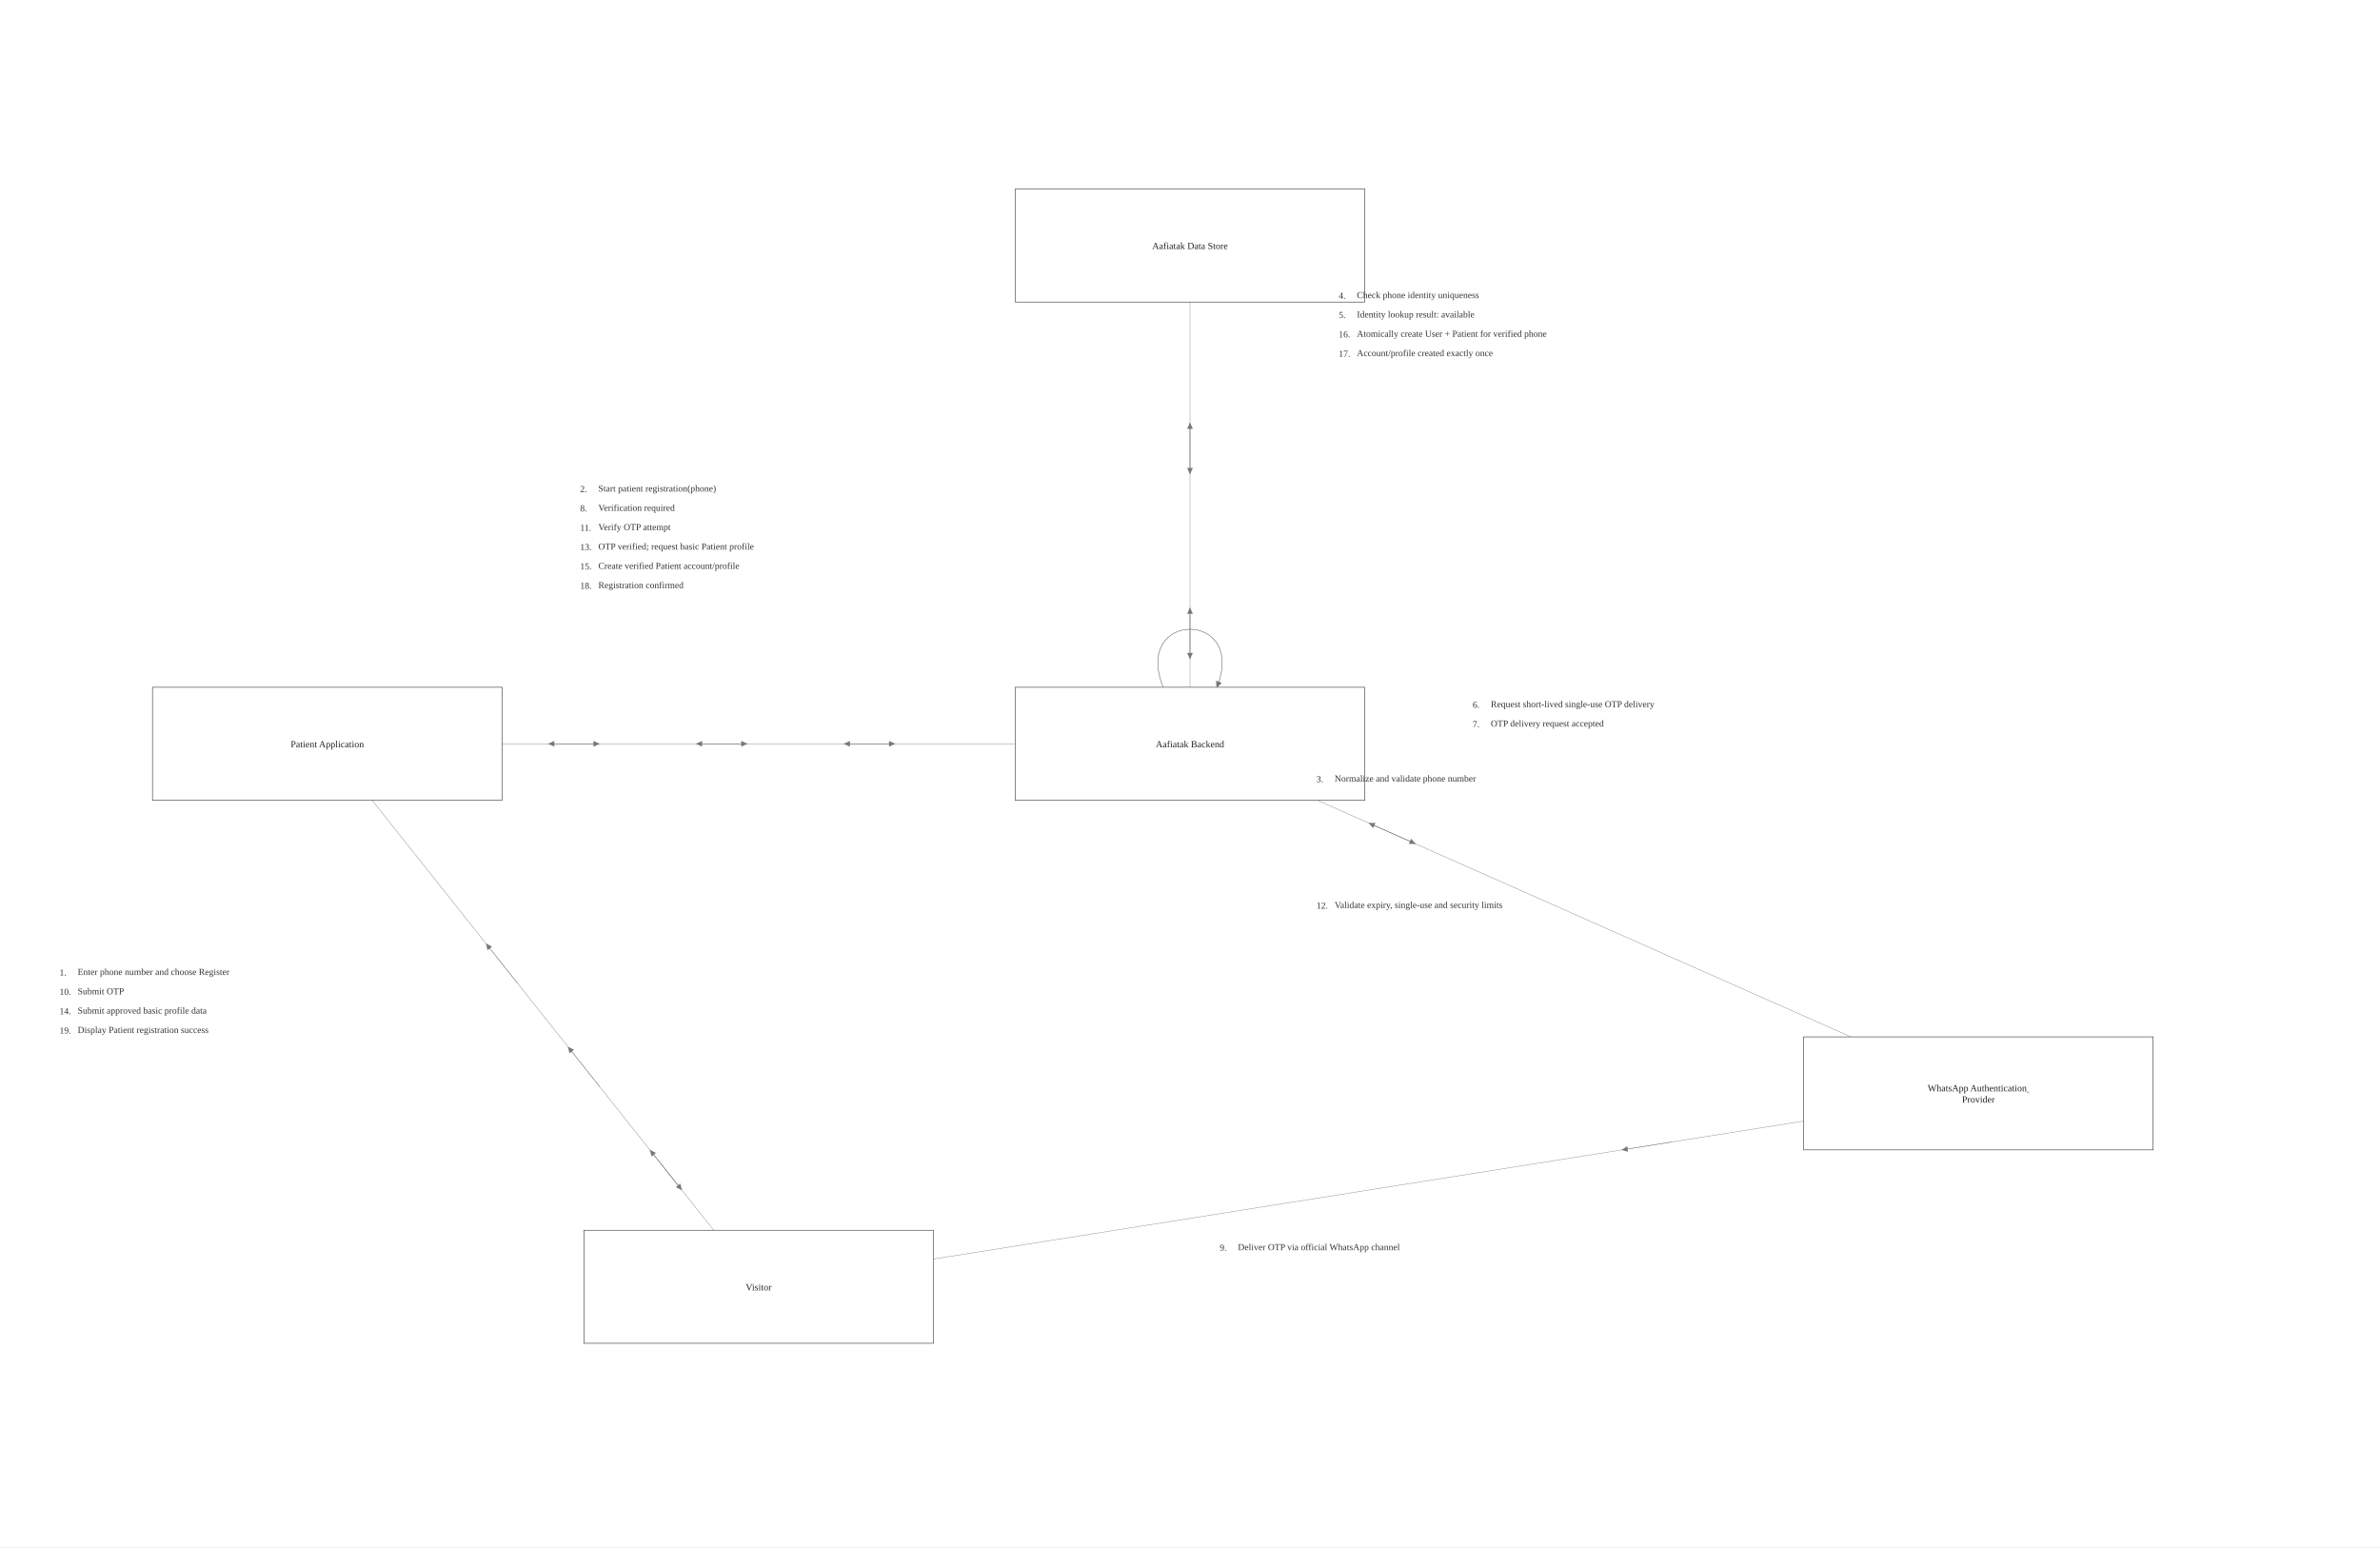
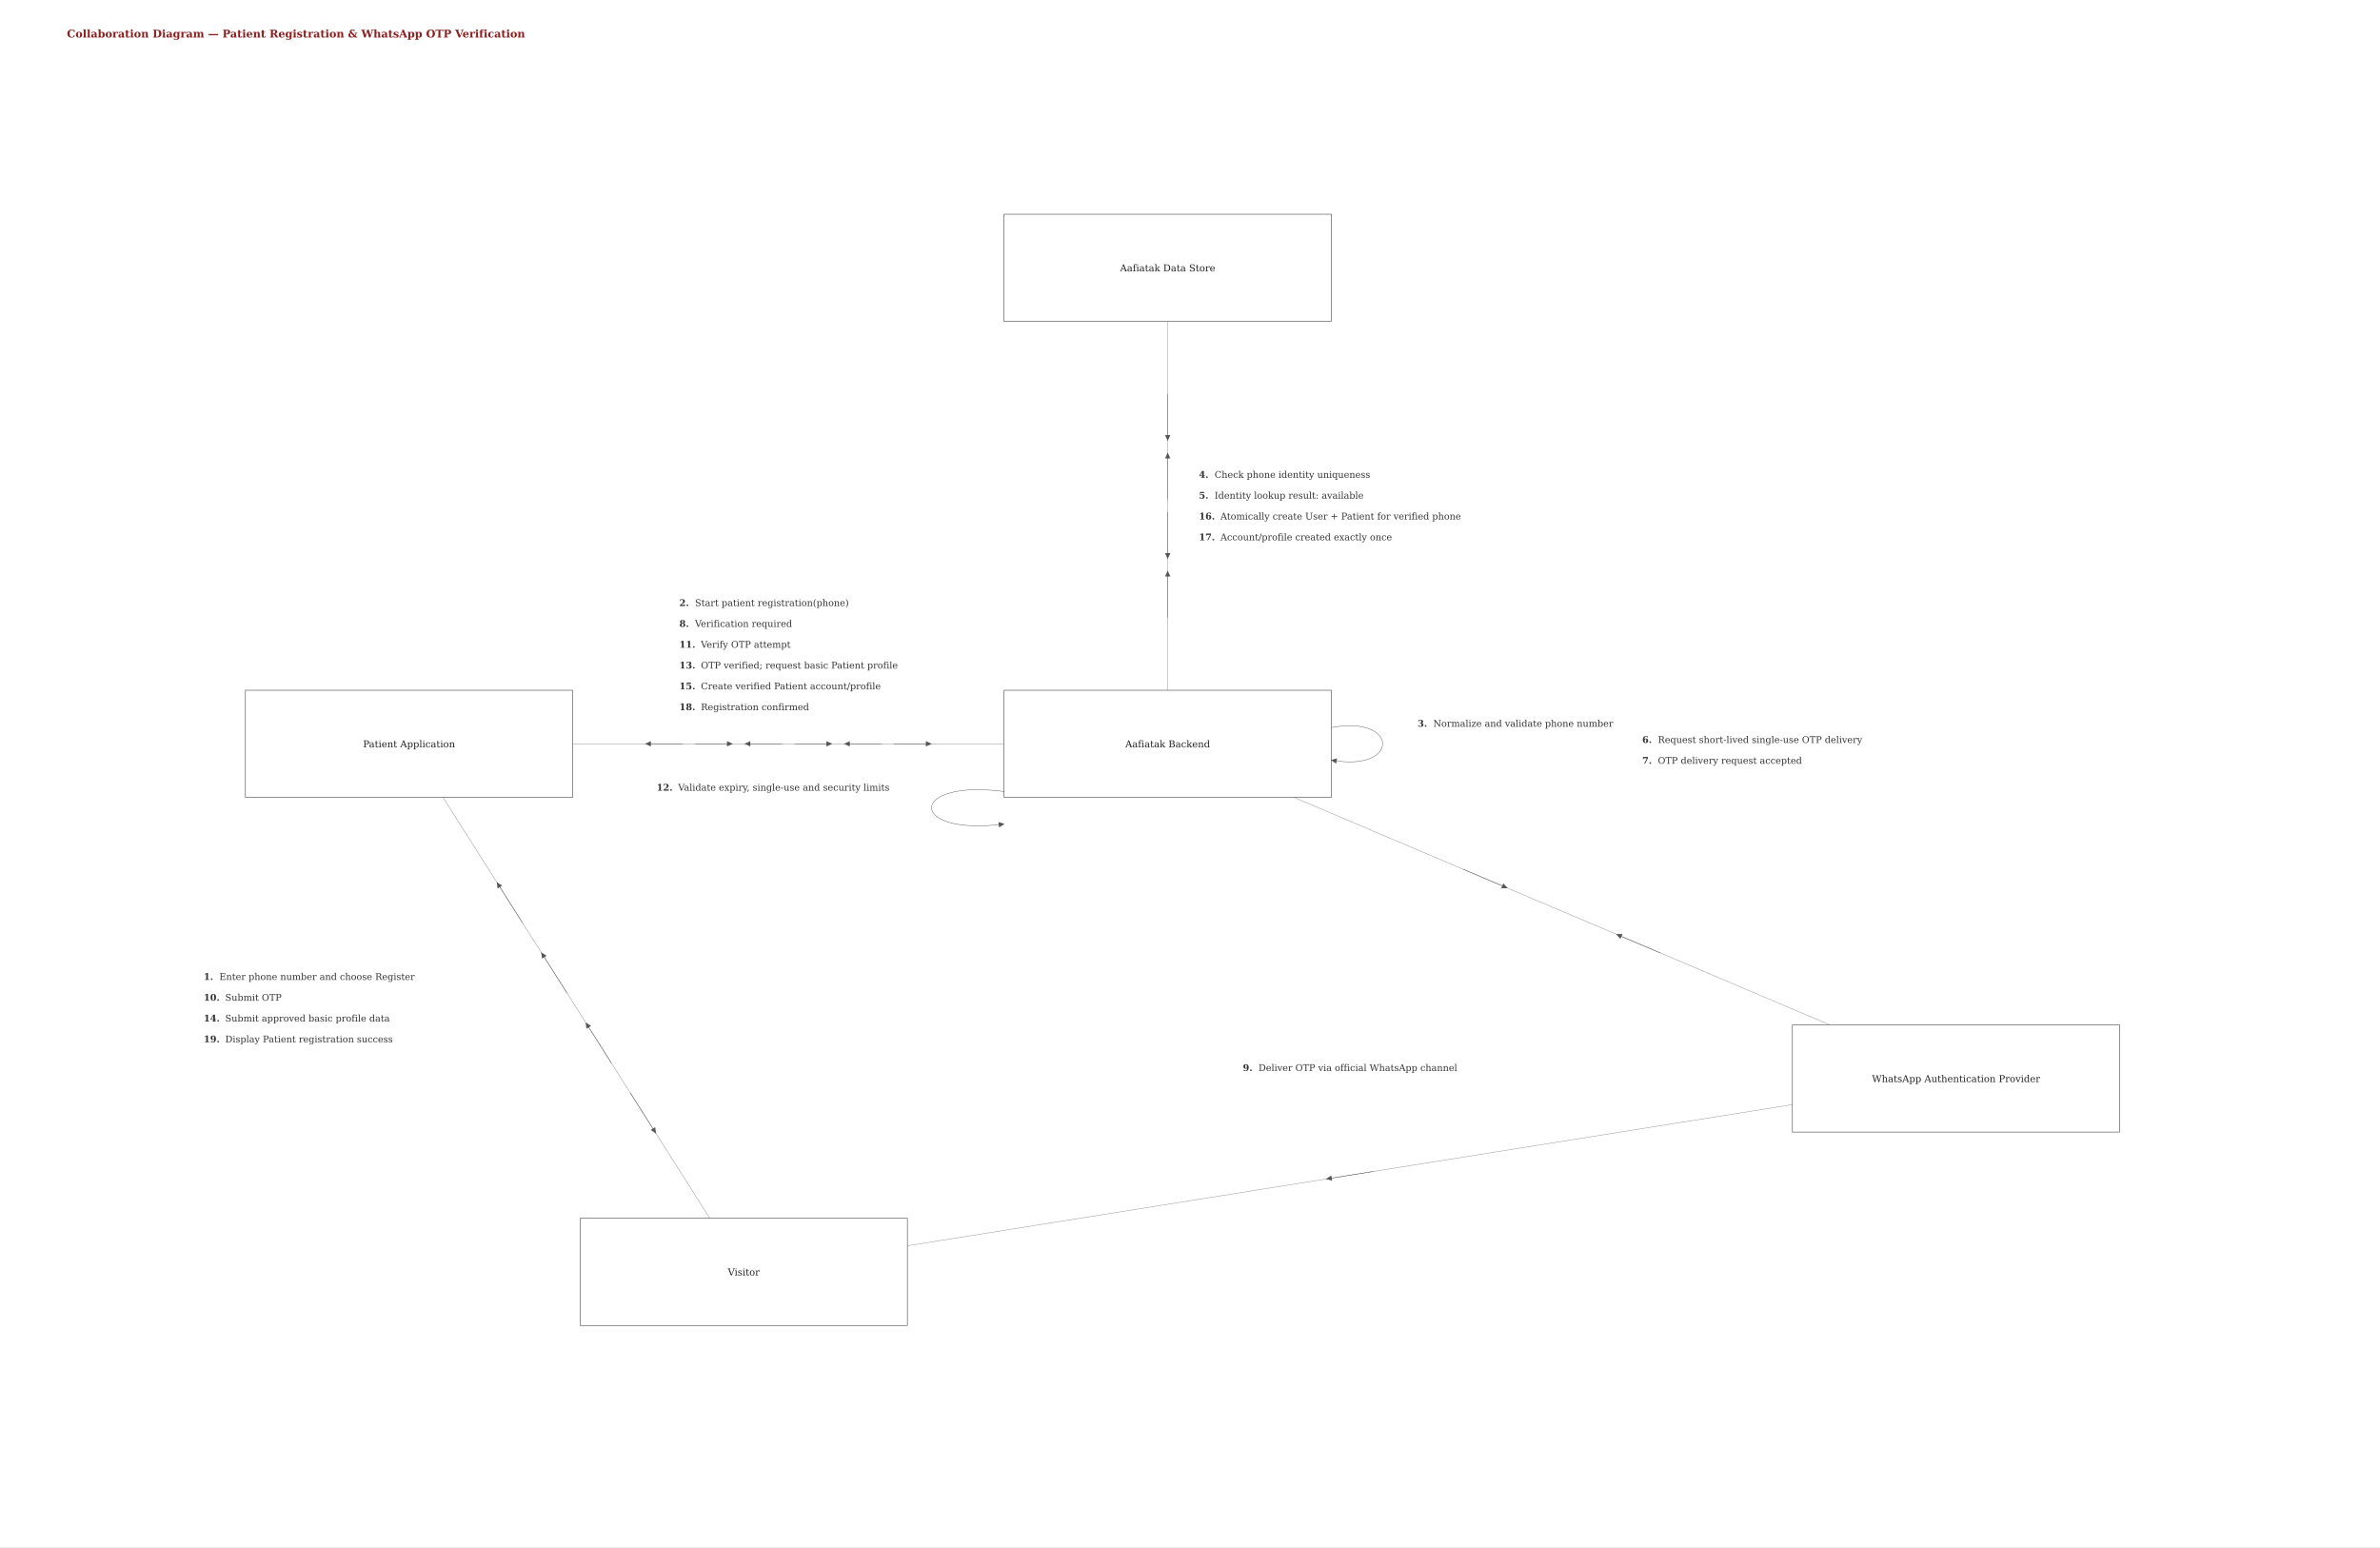
- <svg xmlns="http://www.w3.org/2000/svg" width="8192" height="5325" viewBox="0 0 16000 10400" role="img" aria-labelledby="diagram-title diagram-description">
+ <svg xmlns="http://www.w3.org/2000/svg" width="8192" height="5325" viewBox="0 0 16000.00 10400.00" role="img" aria-labelledby="diagram-title diagram-description" data-page-bounds="0.00,0.00,16000.00,10400.00" data-layout-issue-count="0" data-layout-issues="">
  <defs>
    <style>
      .page { fill:#FFFFFF; }
-       .participant-box { fill:#FFFFFF; stroke:#222222; stroke-width:3.5; }
-       .participant-name { font-family:"Times New Roman",serif; font-size:64px; font-weight:400; text-decoration:underline; fill:#222222; }
-       .structural-link-line { stroke:#777777; stroke-width:2.5; fill:none; stroke-linecap:round; }
-       .message-arrow { stroke:#777777; stroke-width:2.5; fill:none; stroke-linecap:round; }
-       .self-message-self { stroke:#777777; stroke-width:2.5; fill:none; stroke-linejoin:round; }
-       .message-number { font-family:"Times New Roman",serif; font-size:62px; font-weight:400; fill:#333333; }
-       .message-label { font-family:"Times New Roman",serif; font-size:62px; font-weight:400; fill:#333333; }
+       .page-heading { font-family:"DejaVu Serif","Times New Roman",serif; font-size:72px; font-weight:700; fill:#8B1E1E; }
+       .participant-box { fill:#FFFFFF; stroke:#222222; stroke-width:3.2; }
+       .participant-name { font-family:"DejaVu Serif","Times New Roman",serif; font-size:64px; font-weight:400; text-decoration:underline; fill:#222222; }
+       .structural-link-line { stroke:#777777; stroke-width:2.4; fill:none; stroke-linecap:round; stroke-linejoin:round; }
+       .message-arrow { stroke:#555555; stroke-width:2.8; fill:none; stroke-linecap:round; }
+       .self-message-self { stroke:#555555; stroke-width:2.8; fill:none; stroke-linecap:round; stroke-linejoin:round; }
+       .message-number { font-family:"DejaVu Serif","Times New Roman",serif; font-size:62px; font-weight:700; fill:#333333; }
+       .message-label { font-family:"DejaVu Serif","Times New Roman",serif; font-size:62px; font-weight:400; fill:#333333; }
    </style>
-     <marker id="message-arrowhead" viewBox="0 0 14 12" markerWidth="18" markerHeight="16" refX="12" refY="6" orient="auto" markerUnits="strokeWidth">
-       <path d="M 0 0 L 13 6 L 0 12 Z" fill="#777777" />
+     <marker id="message-arrowhead" viewBox="0 0 14 12" markerWidth="15" markerHeight="14" refX="12" refY="6" orient="auto" markerUnits="strokeWidth">
+       <path d="M 0 0 L 13 6 L 0 12 Z" fill="#555555" />
    </marker>
  </defs>
-   <rect x="0" y="0" width="16000" height="10400" class="page" />
+   <rect x="0" y="0" width="16000.00" height="10400.00" class="page" />
+   <text x="450.00" y="252.00" class="page-heading" text-anchor="start">
+     <tspan x="450.00">Collaboration Diagram — Patient Registration &amp; WhatsApp OTP Verification</tspan>
+   </text>
  <g aria-label="Reusable structural communication links">
-     <g id="structural-link-L01" data-kind="structural-link" data-semantic-id="L01" data-source="participant.cd01.aafiatak-backend" data-target="participant.cd01.aafiatak-data-store" data-message-sequences="4,5,16,17" aria-label="Structural communication link L01">
-       <line x1="8000" y1="4620" x2="8000" y2="2030" class="structural-link-line" />
-     </g>
-     <g id="structural-link-L02" data-kind="structural-link" data-semantic-id="L02" data-source="participant.cd01.aafiatak-backend" data-target="participant.cd01.patient-application" data-message-sequences="2,8,11,13,15,18" aria-label="Structural communication link L02">
-       <line x1="6825" y1="5000" x2="3375" y2="5000" class="structural-link-line" />
-     </g>
-     <g id="structural-link-L03" data-kind="structural-link" data-semantic-id="L03" data-source="participant.cd01.aafiatak-backend" data-target="participant.cd01.whatsapp-authentication-provider" data-message-sequences="6,7" aria-label="Structural communication link L03">
-       <line x1="8857.02" y1="5380" x2="12443" y2="6970" class="structural-link-line" />
-     </g>
-     <g id="structural-link-L04" data-kind="structural-link" data-semantic-id="L04" data-source="participant.cd01.patient-application" data-target="participant.cd01.visitor" data-message-sequences="1,10,14,19" aria-label="Structural communication link L04">
-       <line x1="2501.92" y1="5380" x2="4798.08" y2="8270" class="structural-link-line" />
-     </g>
-     <g id="structural-link-L05" data-kind="structural-link" data-semantic-id="L05" data-source="participant.cd01.visitor" data-target="participant.cd01.whatsapp-authentication-provider" data-message-sequences="9" aria-label="Structural communication link L05">
-       <line x1="6275" y1="8463.72" x2="12125" y2="7536.28" class="structural-link-line" />
+     <g id="structural-link-L01" data-kind="structural-link" data-semantic-id="L01" data-source="participant.cd01.aafiatak-backend" data-target="participant.cd01.aafiatak-data-store" data-message-sequences="4,5,16,17" data-points="7850.00,4640.00 7850.00,2160.00" data-link-bounds="7850.00,2160.00,0.00,2480.00" aria-label="Structural communication link L01">
+       <polyline points="7850.00,4640.00 7850.00,2160.00" class="structural-link-line" />
+     </g>
+     <g id="structural-link-L02" data-kind="structural-link" data-semantic-id="L02" data-source="participant.cd01.aafiatak-backend" data-target="participant.cd01.patient-application" data-message-sequences="2,8,11,13,15,18" data-points="6750.00,5000.00 3850.00,5000.00" data-link-bounds="3850.00,5000.00,2900.00,0.00" aria-label="Structural communication link L02">
+       <polyline points="6750.00,5000.00 3850.00,5000.00" class="structural-link-line" />
+     </g>
+     <g id="structural-link-L03" data-kind="structural-link" data-semantic-id="L03" data-source="participant.cd01.aafiatak-backend" data-target="participant.cd01.whatsapp-authentication-provider" data-message-sequences="6,7" data-points="8698.00,5360.00 12302.00,6890.00" data-link-bounds="8698.00,5360.00,3604.00,1530.00" aria-label="Structural communication link L03">
+       <polyline points="8698.00,5360.00 12302.00,6890.00" class="structural-link-line" />
+     </g>
+     <g id="structural-link-L04" data-kind="structural-link" data-semantic-id="L04" data-source="participant.cd01.patient-application" data-target="participant.cd01.visitor" data-message-sequences="1,10,14,19" data-points="2978.17,5360.00 4771.83,8190.00" data-link-bounds="2978.17,5360.00,1793.66,2830.00" aria-label="Structural communication link L04">
+       <polyline points="2978.17,5360.00 4771.83,8190.00" class="structural-link-line" />
+     </g>
+     <g id="structural-link-L05" data-kind="structural-link" data-semantic-id="L05" data-source="participant.cd01.visitor" data-target="participant.cd01.whatsapp-authentication-provider" data-message-sequences="9" data-points="6100.00,8374.54 12050.00,7425.46" data-link-bounds="6100.00,7425.46,5950.00,949.08" aria-label="Structural communication link L05">
+       <polyline points="6100.00,8374.54 12050.00,7425.46" class="structural-link-line" />
    </g>
  </g>
  <g aria-label="Collaboration participants">
-     <g id="participant.cd01.visitor" data-kind="participant" data-semantic-id="participant.cd01.visitor" data-participant-name="Visitor" aria-label="Visitor">
-       <rect x="3925" y="8270" width="2350" height="760" class="participant-box" />
-       <text x="5100" y="8674" class="participant-name" text-anchor="middle">
-         <tspan x="5100">Visitor</tspan>
-       </text>
-     </g>
-     <g id="participant.cd01.patient-application" data-kind="participant" data-semantic-id="participant.cd01.patient-application" data-participant-name="Patient Application" aria-label="Patient Application">
-       <rect x="1025" y="4620" width="2350" height="760" class="participant-box" />
-       <text x="2200" y="5024" class="participant-name" text-anchor="middle">
-         <tspan x="2200">Patient Application</tspan>
-       </text>
-     </g>
-     <g id="participant.cd01.aafiatak-backend" data-kind="participant" data-semantic-id="participant.cd01.aafiatak-backend" data-participant-name="Aafiatak Backend" aria-label="Aafiatak Backend">
-       <rect x="6825" y="4620" width="2350" height="760" class="participant-box" />
-       <text x="8000" y="5024" class="participant-name" text-anchor="middle">
-         <tspan x="8000">Aafiatak Backend</tspan>
-       </text>
-     </g>
-     <g id="participant.cd01.aafiatak-data-store" data-kind="participant" data-semantic-id="participant.cd01.aafiatak-data-store" data-participant-name="Aafiatak Data Store" aria-label="Aafiatak Data Store">
-       <rect x="6825" y="1270" width="2350" height="760" class="participant-box" />
-       <text x="8000" y="1674" class="participant-name" text-anchor="middle">
-         <tspan x="8000">Aafiatak Data Store</tspan>
-       </text>
-     </g>
-     <g id="participant.cd01.whatsapp-authentication-provider" data-kind="participant" data-semantic-id="participant.cd01.whatsapp-authentication-provider" data-participant-name="WhatsApp Authentication Provider" aria-label="WhatsApp Authentication Provider">
-       <rect x="12125" y="6970" width="2350" height="760" class="participant-box" />
-       <text x="13300" y="7336" class="participant-name" text-anchor="middle">
-         <tspan x="13300">WhatsApp Authentication</tspan>
-         <tspan x="13300" dy="76">Provider</tspan>
+     <g id="participant.cd01.visitor" data-kind="participant" data-semantic-id="participant.cd01.visitor" data-participant-name="Visitor" data-participant-bounds="3900.00,8190.00,2200.00,720.00" aria-label="Visitor">
+       <rect x="3900.00" y="8190.00" width="2200.00" height="720.00" class="participant-box" />
+       <text x="5000.00" y="8574.00" class="participant-name" text-anchor="middle">
+         <tspan x="5000.00">Visitor</tspan>
+       </text>
+     </g>
+     <g id="participant.cd01.patient-application" data-kind="participant" data-semantic-id="participant.cd01.patient-application" data-participant-name="Patient Application" data-participant-bounds="1650.00,4640.00,2200.00,720.00" aria-label="Patient Application">
+       <rect x="1650.00" y="4640.00" width="2200.00" height="720.00" class="participant-box" />
+       <text x="2750.00" y="5024.00" class="participant-name" text-anchor="middle">
+         <tspan x="2750.00">Patient Application</tspan>
+       </text>
+     </g>
+     <g id="participant.cd01.aafiatak-backend" data-kind="participant" data-semantic-id="participant.cd01.aafiatak-backend" data-participant-name="Aafiatak Backend" data-participant-bounds="6750.00,4640.00,2200.00,720.00" aria-label="Aafiatak Backend">
+       <rect x="6750.00" y="4640.00" width="2200.00" height="720.00" class="participant-box" />
+       <text x="7850.00" y="5024.00" class="participant-name" text-anchor="middle">
+         <tspan x="7850.00">Aafiatak Backend</tspan>
+       </text>
+     </g>
+     <g id="participant.cd01.aafiatak-data-store" data-kind="participant" data-semantic-id="participant.cd01.aafiatak-data-store" data-participant-name="Aafiatak Data Store" data-participant-bounds="6750.00,1440.00,2200.00,720.00" aria-label="Aafiatak Data Store">
+       <rect x="6750.00" y="1440.00" width="2200.00" height="720.00" class="participant-box" />
+       <text x="7850.00" y="1824.00" class="participant-name" text-anchor="middle">
+         <tspan x="7850.00">Aafiatak Data Store</tspan>
+       </text>
+     </g>
+     <g id="participant.cd01.whatsapp-authentication-provider" data-kind="participant" data-semantic-id="participant.cd01.whatsapp-authentication-provider" data-participant-name="WhatsApp Authentication Provider" data-participant-bounds="12050.00,6890.00,2200.00,720.00" aria-label="WhatsApp Authentication Provider">
+       <rect x="12050.00" y="6890.00" width="2200.00" height="720.00" class="participant-box" />
+       <text x="13150.00" y="7274.00" class="participant-name" text-anchor="middle">
+         <tspan x="13150.00">WhatsApp Authentication Provider</tspan>
      </text>
    </g>
  </g>
  <g aria-label="Globally numbered directional messages">
-     <g id="message.cd01.04" data-kind="message" data-semantic-id="message.cd01.04" data-sequence="4" data-source="participant.cd01.aafiatak-backend" data-target="participant.cd01.aafiatak-data-store" data-direction="participant.cd01.aafiatak-backend-&gt;participant.cd01.aafiatak-data-store" data-exact-label="Check phone identity uniqueness" data-structural-link="L01" data-style="solid-directional-message" aria-label="4. Check phone identity uniqueness">
-       <line x1="8000" y1="4427.4" x2="8000" y2="4087.4" class="message-arrow" marker-end="url(#message-arrowhead)" />
-       <text x="9000" y="2008" class="message-number" text-anchor="start">4.</text>
-       <text x="9122" y="2004" class="message-label" text-anchor="start">
-         <tspan x="9122">Check phone identity uniqueness</tspan>
-       </text>
-     </g>
-     <g id="message.cd01.05" data-kind="message" data-semantic-id="message.cd01.05" data-sequence="5" data-source="participant.cd01.aafiatak-data-store" data-target="participant.cd01.aafiatak-backend" data-direction="participant.cd01.aafiatak-data-store-&gt;participant.cd01.aafiatak-backend" data-exact-label="Identity lookup result: available" data-structural-link="L01" data-style="solid-directional-message" aria-label="5. Identity lookup result: available">
-       <line x1="8000" y1="2844.2" x2="8000" y2="3184.2" class="message-arrow" marker-end="url(#message-arrowhead)" />
-       <text x="9000" y="2138" class="message-number" text-anchor="start">5.</text>
-       <text x="9122" y="2134" class="message-label" text-anchor="start">
-         <tspan x="9122">Identity lookup result: available</tspan>
-       </text>
-     </g>
-     <g id="message.cd01.16" data-kind="message" data-semantic-id="message.cd01.16" data-sequence="16" data-source="participant.cd01.aafiatak-backend" data-target="participant.cd01.aafiatak-data-store" data-direction="participant.cd01.aafiatak-backend-&gt;participant.cd01.aafiatak-data-store" data-exact-label="Atomically create User + Patient for verified phone" data-structural-link="L01" data-style="solid-directional-message" aria-label="16. Atomically create User + Patient for verified phone">
-       <line x1="8000" y1="3184.2" x2="8000" y2="2844.2" class="message-arrow" marker-end="url(#message-arrowhead)" />
-       <text x="9000" y="2268" class="message-number" text-anchor="start">16.</text>
-       <text x="9122" y="2264" class="message-label" text-anchor="start">
-         <tspan x="9122">Atomically create User + Patient for verified phone</tspan>
-       </text>
-     </g>
-     <g id="message.cd01.17" data-kind="message" data-semantic-id="message.cd01.17" data-sequence="17" data-source="participant.cd01.aafiatak-data-store" data-target="participant.cd01.aafiatak-backend" data-direction="participant.cd01.aafiatak-data-store-&gt;participant.cd01.aafiatak-backend" data-exact-label="Account/profile created exactly once" data-structural-link="L01" data-style="solid-directional-message" aria-label="17. Account/profile created exactly once">
-       <line x1="8000" y1="4087.4" x2="8000" y2="4427.4" class="message-arrow" marker-end="url(#message-arrowhead)" />
-       <text x="9000" y="2398" class="message-number" text-anchor="start">17.</text>
-       <text x="9122" y="2394" class="message-label" text-anchor="start">
-         <tspan x="9122">Account/profile created exactly once</tspan>
-       </text>
-     </g>
-     <g id="message.cd01.02" data-kind="message" data-semantic-id="message.cd01.02" data-sequence="2" data-source="participant.cd01.patient-application" data-target="participant.cd01.aafiatak-backend" data-direction="participant.cd01.patient-application-&gt;participant.cd01.aafiatak-backend" data-exact-label="Start patient registration(phone)" data-structural-link="L02" data-style="solid-directional-message" aria-label="2. Start patient registration(phone)">
-       <line x1="3688" y1="5000" x2="4028" y2="5000" class="message-arrow" marker-end="url(#message-arrowhead)" />
-       <text x="3900" y="3308" class="message-number" text-anchor="start">2.</text>
-       <text x="4022" y="3304" class="message-label" text-anchor="start">
-         <tspan x="4022">Start patient registration(phone)</tspan>
-       </text>
-     </g>
-     <g id="message.cd01.08" data-kind="message" data-semantic-id="message.cd01.08" data-sequence="8" data-source="participant.cd01.aafiatak-backend" data-target="participant.cd01.patient-application" data-direction="participant.cd01.aafiatak-backend-&gt;participant.cd01.patient-application" data-exact-label="Verification required" data-structural-link="L02" data-style="solid-directional-message" aria-label="8. Verification required">
-       <line x1="6015.2" y1="5000" x2="5675.2" y2="5000" class="message-arrow" marker-end="url(#message-arrowhead)" />
-       <text x="3900" y="3438" class="message-number" text-anchor="start">8.</text>
-       <text x="4022" y="3434" class="message-label" text-anchor="start">
-         <tspan x="4022">Verification required</tspan>
-       </text>
-     </g>
-     <g id="message.cd01.11" data-kind="message" data-semantic-id="message.cd01.11" data-sequence="11" data-source="participant.cd01.patient-application" data-target="participant.cd01.aafiatak-backend" data-direction="participant.cd01.patient-application-&gt;participant.cd01.aafiatak-backend" data-exact-label="Verify OTP attempt" data-structural-link="L02" data-style="solid-directional-message" aria-label="11. Verify OTP attempt">
-       <line x1="4681.6" y1="5000" x2="5021.6" y2="5000" class="message-arrow" marker-end="url(#message-arrowhead)" />
-       <text x="3900" y="3568" class="message-number" text-anchor="start">11.</text>
-       <text x="4022" y="3564" class="message-label" text-anchor="start">
-         <tspan x="4022">Verify OTP attempt</tspan>
-       </text>
-     </g>
-     <g id="message.cd01.13" data-kind="message" data-semantic-id="message.cd01.13" data-sequence="13" data-source="participant.cd01.aafiatak-backend" data-target="participant.cd01.patient-application" data-direction="participant.cd01.aafiatak-backend-&gt;participant.cd01.patient-application" data-exact-label="OTP verified; request basic Patient profile" data-structural-link="L02" data-style="solid-directional-message" aria-label="13. OTP verified; request basic Patient profile">
-       <line x1="5021.6" y1="5000" x2="4681.6" y2="5000" class="message-arrow" marker-end="url(#message-arrowhead)" />
-       <text x="3900" y="3698" class="message-number" text-anchor="start">13.</text>
-       <text x="4022" y="3694" class="message-label" text-anchor="start">
-         <tspan x="4022">OTP verified; request basic Patient profile</tspan>
-       </text>
-     </g>
-     <g id="message.cd01.15" data-kind="message" data-semantic-id="message.cd01.15" data-sequence="15" data-source="participant.cd01.patient-application" data-target="participant.cd01.aafiatak-backend" data-direction="participant.cd01.patient-application-&gt;participant.cd01.aafiatak-backend" data-exact-label="Create verified Patient account/profile" data-structural-link="L02" data-style="solid-directional-message" aria-label="15. Create verified Patient account/profile">
-       <line x1="5675.2" y1="5000" x2="6015.2" y2="5000" class="message-arrow" marker-end="url(#message-arrowhead)" />
-       <text x="3900" y="3828" class="message-number" text-anchor="start">15.</text>
-       <text x="4022" y="3824" class="message-label" text-anchor="start">
-         <tspan x="4022">Create verified Patient account/profile</tspan>
-       </text>
-     </g>
-     <g id="message.cd01.18" data-kind="message" data-semantic-id="message.cd01.18" data-sequence="18" data-source="participant.cd01.aafiatak-backend" data-target="participant.cd01.patient-application" data-direction="participant.cd01.aafiatak-backend-&gt;participant.cd01.patient-application" data-exact-label="Registration confirmed" data-structural-link="L02" data-style="solid-directional-message" aria-label="18. Registration confirmed">
-       <line x1="4028" y1="5000" x2="3688" y2="5000" class="message-arrow" marker-end="url(#message-arrowhead)" />
-       <text x="3900" y="3958" class="message-number" text-anchor="start">18.</text>
-       <text x="4022" y="3954" class="message-label" text-anchor="start">
-         <tspan x="4022">Registration confirmed</tspan>
-       </text>
-     </g>
-     <g id="message.cd01.06" data-kind="message" data-semantic-id="message.cd01.06" data-sequence="6" data-source="participant.cd01.aafiatak-backend" data-target="participant.cd01.whatsapp-authentication-provider" data-direction="participant.cd01.aafiatak-backend-&gt;participant.cd01.whatsapp-authentication-provider" data-exact-label="Request short-lived single-use OTP delivery" data-structural-link="L03" data-style="solid-directional-message" aria-label="6. Request short-lived single-use OTP delivery">
-       <line x1="9203.65" y1="5533.69" x2="9514.46" y2="5671.51" class="message-arrow" marker-end="url(#message-arrowhead)" />
-       <text x="9900" y="4758" class="message-number" text-anchor="start">6.</text>
-       <text x="10022" y="4754" class="message-label" text-anchor="start">
-         <tspan x="10022">Request short-lived single-use OTP delivery</tspan>
-       </text>
-     </g>
-     <g id="message.cd01.07" data-kind="message" data-semantic-id="message.cd01.07" data-sequence="7" data-source="participant.cd01.whatsapp-authentication-provider" data-target="participant.cd01.aafiatak-backend" data-direction="participant.cd01.whatsapp-authentication-provider-&gt;participant.cd01.aafiatak-backend" data-exact-label="OTP delivery request accepted" data-structural-link="L03" data-style="solid-directional-message" aria-label="7. OTP delivery request accepted">
-       <line x1="9514.46" y1="5671.51" x2="9203.65" y2="5533.69" class="message-arrow" marker-end="url(#message-arrowhead)" />
-       <text x="9900" y="4888" class="message-number" text-anchor="start">7.</text>
-       <text x="10022" y="4884" class="message-label" text-anchor="start">
-         <tspan x="10022">OTP delivery request accepted</tspan>
-       </text>
-     </g>
-     <g id="message.cd01.01" data-kind="message" data-semantic-id="message.cd01.01" data-sequence="1" data-source="participant.cd01.visitor" data-target="participant.cd01.patient-application" data-direction="participant.cd01.visitor-&gt;participant.cd01.patient-application" data-exact-label="Enter phone number and choose Register" data-structural-link="L04" data-style="solid-directional-message" aria-label="1. Enter phone number and choose Register">
-       <line x1="4582.37" y1="7998.5" x2="4370.87" y2="7732.3" class="message-arrow" marker-end="url(#message-arrowhead)" />
-       <text x="400" y="6558" class="message-number" text-anchor="start">1.</text>
-       <text x="522" y="6554" class="message-label" text-anchor="start">
-         <tspan x="522">Enter phone number and choose Register</tspan>
-       </text>
-     </g>
-     <g id="message.cd01.10" data-kind="message" data-semantic-id="message.cd01.10" data-sequence="10" data-source="participant.cd01.visitor" data-target="participant.cd01.patient-application" data-direction="participant.cd01.visitor-&gt;participant.cd01.patient-application" data-exact-label="Submit OTP" data-structural-link="L04" data-style="solid-directional-message" aria-label="10. Submit OTP">
-       <line x1="4031.29" y1="7304.9" x2="3819.79" y2="7038.7" class="message-arrow" marker-end="url(#message-arrowhead)" />
-       <text x="400" y="6688" class="message-number" text-anchor="start">10.</text>
-       <text x="522" y="6684" class="message-label" text-anchor="start">
-         <tspan x="522">Submit OTP</tspan>
-       </text>
-     </g>
-     <g id="message.cd01.14" data-kind="message" data-semantic-id="message.cd01.14" data-sequence="14" data-source="participant.cd01.visitor" data-target="participant.cd01.patient-application" data-direction="participant.cd01.visitor-&gt;participant.cd01.patient-application" data-exact-label="Submit approved basic profile data" data-structural-link="L04" data-style="solid-directional-message" aria-label="14. Submit approved basic profile data">
-       <line x1="3480.21" y1="6611.3" x2="3268.71" y2="6345.1" class="message-arrow" marker-end="url(#message-arrowhead)" />
-       <text x="400" y="6818" class="message-number" text-anchor="start">14.</text>
-       <text x="522" y="6814" class="message-label" text-anchor="start">
-         <tspan x="522">Submit approved basic profile data</tspan>
-       </text>
-     </g>
-     <g id="message.cd01.19" data-kind="message" data-semantic-id="message.cd01.19" data-sequence="19" data-source="participant.cd01.patient-application" data-target="participant.cd01.visitor" data-direction="participant.cd01.patient-application-&gt;participant.cd01.visitor" data-exact-label="Display Patient registration success" data-structural-link="L04" data-style="solid-directional-message" aria-label="19. Display Patient registration success">
-       <line x1="4370.87" y1="7732.3" x2="4582.37" y2="7998.5" class="message-arrow" marker-end="url(#message-arrowhead)" />
-       <text x="400" y="6948" class="message-number" text-anchor="start">19.</text>
-       <text x="522" y="6944" class="message-label" text-anchor="start">
-         <tspan x="522">Display Patient registration success</tspan>
-       </text>
-     </g>
-     <g id="message.cd01.09" data-kind="message" data-semantic-id="message.cd01.09" data-sequence="9" data-source="participant.cd01.whatsapp-authentication-provider" data-target="participant.cd01.visitor" data-direction="participant.cd01.whatsapp-authentication-provider-&gt;participant.cd01.visitor" data-exact-label="Deliver OTP via official WhatsApp channel" data-structural-link="L05" data-style="solid-directional-message" aria-label="9. Deliver OTP via official WhatsApp channel">
-       <line x1="11239.9" y1="7676.6" x2="10904.1" y2="7729.84" class="message-arrow" marker-end="url(#message-arrowhead)" />
-       <text x="8200" y="8408" class="message-number" text-anchor="start">9.</text>
-       <text x="8322" y="8404" class="message-label" text-anchor="start">
-         <tspan x="8322">Deliver OTP via official WhatsApp channel</tspan>
-       </text>
-     </g>
-     <g id="message.cd01.03" data-kind="message" data-semantic-id="message.cd01.03" data-sequence="3" data-source="participant.cd01.aafiatak-backend" data-target="participant.cd01.aafiatak-backend" data-direction="participant.cd01.aafiatak-backend-&gt;participant.cd01.aafiatak-backend" data-exact-label="Normalize and validate phone number" data-structural-link="SELF" data-self-message="true" data-style="solid-self-message-loop" aria-label="3. Normalize and validate phone number">
-       <path d="M 7820 4620 C 7610 4100, 8390 4100, 8180 4620" class="self-message-self" marker-end="url(#message-arrowhead)" />
-       <text x="8850" y="5258" class="message-number" text-anchor="start">3.</text>
-       <text x="8972" y="5254" class="message-label" text-anchor="start">
-         <tspan x="8972">Normalize and validate phone number</tspan>
-       </text>
-     </g>
-     <g id="message.cd01.12" data-kind="message" data-semantic-id="message.cd01.12" data-sequence="12" data-source="participant.cd01.aafiatak-backend" data-target="participant.cd01.aafiatak-backend" data-direction="participant.cd01.aafiatak-backend-&gt;participant.cd01.aafiatak-backend" data-exact-label="Validate expiry, single-use and security limits" data-structural-link="SELF" data-self-message="true" data-style="solid-self-message-loop" aria-label="12. Validate expiry, single-use and security limits">
-       <path d="M 7820 4620 C 7610 4100, 8390 4100, 8180 4620" class="self-message-self" marker-end="url(#message-arrowhead)" />
-       <text x="8850" y="6108" class="message-number" text-anchor="start">12.</text>
-       <text x="8972" y="6104" class="message-label" text-anchor="start">
-         <tspan x="8972">Validate expiry, single-use and security limits</tspan>
+     <g id="message.cd01.04" data-kind="message" data-semantic-id="message.cd01.04" data-sequence="4" data-source="participant.cd01.aafiatak-backend" data-target="participant.cd01.aafiatak-data-store" data-direction="participant.cd01.aafiatak-backend-&gt;participant.cd01.aafiatak-data-store" data-exact-label="Check phone identity uniqueness" data-structural-link="L01" data-style="solid-directional-message" data-run-side="right" data-label-bounds="8060.00,3132.00,1151.30,116.00" data-label-lines="1" data-label-font-size="62.00" data-arrow-segment="7850.00,4151.10;7850.00,3839.30" data-arrow-lane="0" data-arrow-start-distance="488.90" data-arrow-end-distance="800.70" aria-label="4. Check phone identity uniqueness">
+       <line x1="7850.00" y1="4151.10" x2="7850.00" y2="3839.30" class="message-arrow" marker-end="url(#message-arrowhead)" />
+       <text x="8060.00" y="3212.00" class="message-number" text-anchor="start">4.</text>
+       <text x="8165.16" y="3212.00" class="message-label" text-anchor="start">
+         <tspan x="8165.16">Check phone identity uniqueness</tspan>
+       </text>
+     </g>
+     <g id="message.cd01.05" data-kind="message" data-semantic-id="message.cd01.05" data-sequence="5" data-source="participant.cd01.aafiatak-data-store" data-target="participant.cd01.aafiatak-backend" data-direction="participant.cd01.aafiatak-data-store-&gt;participant.cd01.aafiatak-backend" data-exact-label="Identity lookup result: available" data-structural-link="L01" data-style="solid-directional-message" data-run-side="right" data-label-bounds="8060.00,3272.00,1106.95,116.00" data-label-lines="1" data-label-font-size="62.00" data-arrow-segment="7850.00,3442.50;7850.00,3754.30" data-arrow-lane="0" data-arrow-start-distance="885.70" data-arrow-end-distance="1197.50" aria-label="5. Identity lookup result: available">
+       <line x1="7850.00" y1="3442.50" x2="7850.00" y2="3754.30" class="message-arrow" marker-end="url(#message-arrowhead)" />
+       <text x="8060.00" y="3352.00" class="message-number" text-anchor="start">5.</text>
+       <text x="8165.16" y="3352.00" class="message-label" text-anchor="start">
+         <tspan x="8165.16">Identity lookup result: available</tspan>
+       </text>
+     </g>
+     <g id="message.cd01.16" data-kind="message" data-semantic-id="message.cd01.16" data-sequence="16" data-source="participant.cd01.aafiatak-backend" data-target="participant.cd01.aafiatak-data-store" data-direction="participant.cd01.aafiatak-backend-&gt;participant.cd01.aafiatak-data-store" data-exact-label="Atomically create User + Patient for verified phone" data-structural-link="L01" data-style="solid-directional-message" data-run-side="right" data-label-bounds="8060.00,3412.00,1760.06,116.00" data-label-lines="1" data-label-font-size="62.00" data-arrow-segment="7850.00,3357.50;7850.00,3045.70" data-arrow-lane="0" data-arrow-start-distance="1282.50" data-arrow-end-distance="1594.30" aria-label="16. Atomically create User + Patient for verified phone">
+       <line x1="7850.00" y1="3357.50" x2="7850.00" y2="3045.70" class="message-arrow" marker-end="url(#message-arrowhead)" />
+       <text x="8060.00" y="3492.00" class="message-number" text-anchor="start">16.</text>
+       <text x="8204.61" y="3492.00" class="message-label" text-anchor="start">
+         <tspan x="8204.61">Atomically create User + Patient for verified phone</tspan>
+       </text>
+     </g>
+     <g id="message.cd01.17" data-kind="message" data-semantic-id="message.cd01.17" data-sequence="17" data-source="participant.cd01.aafiatak-data-store" data-target="participant.cd01.aafiatak-backend" data-direction="participant.cd01.aafiatak-data-store-&gt;participant.cd01.aafiatak-backend" data-exact-label="Account/profile created exactly once" data-structural-link="L01" data-style="solid-directional-message" data-run-side="right" data-label-bounds="8060.00,3552.00,1296.59,116.00" data-label-lines="1" data-label-font-size="62.00" data-arrow-segment="7850.00,2648.90;7850.00,2960.70" data-arrow-lane="0" data-arrow-start-distance="1679.30" data-arrow-end-distance="1991.10" aria-label="17. Account/profile created exactly once">
+       <line x1="7850.00" y1="2648.90" x2="7850.00" y2="2960.70" class="message-arrow" marker-end="url(#message-arrowhead)" />
+       <text x="8060.00" y="3632.00" class="message-number" text-anchor="start">17.</text>
+       <text x="8204.61" y="3632.00" class="message-label" text-anchor="start">
+         <tspan x="8204.61">Account/profile created exactly once</tspan>
+       </text>
+     </g>
+     <g id="message.cd01.02" data-kind="message" data-semantic-id="message.cd01.02" data-sequence="2" data-source="participant.cd01.patient-application" data-target="participant.cd01.aafiatak-backend" data-direction="participant.cd01.patient-application-&gt;participant.cd01.aafiatak-backend" data-exact-label="Start patient registration(phone)" data-structural-link="L02" data-style="solid-directional-message" data-run-side="above" data-label-bounds="4567.02,3994.00,1139.59,116.00" data-label-lines="1" data-label-font-size="62.00" data-arrow-segment="6011.07,5000.00;6260.36,5000.00" data-arrow-lane="0" data-arrow-start-distance="489.64" data-arrow-end-distance="738.93" aria-label="2. Start patient registration(phone)">
+       <line x1="6011.07" y1="5000.00" x2="6260.36" y2="5000.00" class="message-arrow" marker-end="url(#message-arrowhead)" />
+       <text x="4567.02" y="4074.00" class="message-number" text-anchor="start">2.</text>
+       <text x="4672.17" y="4074.00" class="message-label" text-anchor="start">
+         <tspan x="4672.17">Start patient registration(phone)</tspan>
+       </text>
+     </g>
+     <g id="message.cd01.08" data-kind="message" data-semantic-id="message.cd01.08" data-sequence="8" data-source="participant.cd01.aafiatak-backend" data-target="participant.cd01.patient-application" data-direction="participant.cd01.aafiatak-backend-&gt;participant.cd01.patient-application" data-exact-label="Verification required" data-structural-link="L02" data-style="solid-directional-message" data-run-side="above" data-label-bounds="4567.02,4134.00,756.97,116.00" data-label-lines="1" data-label-font-size="62.00" data-arrow-segment="5926.07,5000.00;5676.79,5000.00" data-arrow-lane="0" data-arrow-start-distance="823.93" data-arrow-end-distance="1073.21" aria-label="8. Verification required">
+       <line x1="5926.07" y1="5000.00" x2="5676.79" y2="5000.00" class="message-arrow" marker-end="url(#message-arrowhead)" />
+       <text x="4567.02" y="4214.00" class="message-number" text-anchor="start">8.</text>
+       <text x="4672.17" y="4214.00" class="message-label" text-anchor="start">
+         <tspan x="4672.17">Verification required</tspan>
+       </text>
+     </g>
+     <g id="message.cd01.11" data-kind="message" data-semantic-id="message.cd01.11" data-sequence="11" data-source="participant.cd01.patient-application" data-target="participant.cd01.aafiatak-backend" data-direction="participant.cd01.patient-application-&gt;participant.cd01.aafiatak-backend" data-exact-label="Verify OTP attempt" data-structural-link="L02" data-style="solid-directional-message" data-run-side="above" data-label-bounds="4567.02,4274.00,748.06,116.00" data-label-lines="1" data-label-font-size="62.00" data-arrow-segment="5342.50,5000.00;5591.79,5000.00" data-arrow-lane="0" data-arrow-start-distance="1158.21" data-arrow-end-distance="1407.50" aria-label="11. Verify OTP attempt">
+       <line x1="5342.50" y1="5000.00" x2="5591.79" y2="5000.00" class="message-arrow" marker-end="url(#message-arrowhead)" />
+       <text x="4567.02" y="4354.00" class="message-number" text-anchor="start">11.</text>
+       <text x="4711.62" y="4354.00" class="message-label" text-anchor="start">
+         <tspan x="4711.62">Verify OTP attempt</tspan>
+       </text>
+     </g>
+     <g id="message.cd01.13" data-kind="message" data-semantic-id="message.cd01.13" data-sequence="13" data-source="participant.cd01.aafiatak-backend" data-target="participant.cd01.patient-application" data-direction="participant.cd01.aafiatak-backend-&gt;participant.cd01.patient-application" data-exact-label="OTP verified; request basic Patient profile" data-structural-link="L02" data-style="solid-directional-message" data-run-side="above" data-label-bounds="4567.02,4414.00,1465.97,116.00" data-label-lines="1" data-label-font-size="62.00" data-arrow-segment="5257.50,5000.00;5008.21,5000.00" data-arrow-lane="0" data-arrow-start-distance="1492.50" data-arrow-end-distance="1741.79" aria-label="13. OTP verified; request basic Patient profile">
+       <line x1="5257.50" y1="5000.00" x2="5008.21" y2="5000.00" class="message-arrow" marker-end="url(#message-arrowhead)" />
+       <text x="4567.02" y="4494.00" class="message-number" text-anchor="start">13.</text>
+       <text x="4711.62" y="4494.00" class="message-label" text-anchor="start">
+         <tspan x="4711.62">OTP verified; request basic Patient profile</tspan>
+       </text>
+     </g>
+     <g id="message.cd01.15" data-kind="message" data-semantic-id="message.cd01.15" data-sequence="15" data-source="participant.cd01.patient-application" data-target="participant.cd01.aafiatak-backend" data-direction="participant.cd01.patient-application-&gt;participant.cd01.aafiatak-backend" data-exact-label="Create verified Patient account/profile" data-structural-link="L02" data-style="solid-directional-message" data-run-side="above" data-label-bounds="4567.02,4554.00,1351.14,116.00" data-label-lines="1" data-label-font-size="62.00" data-arrow-segment="4673.93,5000.00;4923.21,5000.00" data-arrow-lane="0" data-arrow-start-distance="1826.79" data-arrow-end-distance="2076.07" aria-label="15. Create verified Patient account/profile">
+       <line x1="4673.93" y1="5000.00" x2="4923.21" y2="5000.00" class="message-arrow" marker-end="url(#message-arrowhead)" />
+       <text x="4567.02" y="4634.00" class="message-number" text-anchor="start">15.</text>
+       <text x="4711.62" y="4634.00" class="message-label" text-anchor="start">
+         <tspan x="4711.62">Create verified Patient account/profile</tspan>
+       </text>
+     </g>
+     <g id="message.cd01.18" data-kind="message" data-semantic-id="message.cd01.18" data-sequence="18" data-source="participant.cd01.aafiatak-backend" data-target="participant.cd01.patient-application" data-direction="participant.cd01.aafiatak-backend-&gt;participant.cd01.patient-application" data-exact-label="Registration confirmed" data-structural-link="L02" data-style="solid-directional-message" data-run-side="above" data-label-bounds="4567.02,4694.00,870.72,116.00" data-label-lines="1" data-label-font-size="62.00" data-arrow-segment="4588.93,5000.00;4339.64,5000.00" data-arrow-lane="0" data-arrow-start-distance="2161.07" data-arrow-end-distance="2410.36" aria-label="18. Registration confirmed">
+       <line x1="4588.93" y1="5000.00" x2="4339.64" y2="5000.00" class="message-arrow" marker-end="url(#message-arrowhead)" />
+       <text x="4567.02" y="4774.00" class="message-number" text-anchor="start">18.</text>
+       <text x="4711.62" y="4774.00" class="message-label" text-anchor="start">
+         <tspan x="4711.62">Registration confirmed</tspan>
+       </text>
+     </g>
+     <g id="message.cd01.06" data-kind="message" data-semantic-id="message.cd01.06" data-sequence="6" data-source="participant.cd01.aafiatak-backend" data-target="participant.cd01.whatsapp-authentication-provider" data-direction="participant.cd01.aafiatak-backend-&gt;participant.cd01.whatsapp-authentication-provider" data-exact-label="Request short-lived single-use OTP delivery" data-structural-link="L03" data-style="solid-directional-message" data-run-side="above" data-label-bounds="11040.23,4914.00,1479.55,116.00" data-label-lines="1" data-label-font-size="62.00" data-arrow-segment="9837.97,5843.95;10132.52,5969.00" data-arrow-lane="0" data-arrow-start-distance="1238.44" data-arrow-end-distance="1558.44" aria-label="6. Request short-lived single-use OTP delivery">
+       <line x1="9837.97" y1="5843.95" x2="10132.52" y2="5969.00" class="message-arrow" marker-end="url(#message-arrowhead)" />
+       <text x="11040.23" y="4994.00" class="message-number" text-anchor="start">6.</text>
+       <text x="11145.38" y="4994.00" class="message-label" text-anchor="start">
+         <tspan x="11145.38">Request short-lived single-use OTP delivery</tspan>
+       </text>
+     </g>
+     <g id="message.cd01.07" data-kind="message" data-semantic-id="message.cd01.07" data-sequence="7" data-source="participant.cd01.whatsapp-authentication-provider" data-target="participant.cd01.aafiatak-backend" data-direction="participant.cd01.whatsapp-authentication-provider-&gt;participant.cd01.aafiatak-backend" data-exact-label="OTP delivery request accepted" data-structural-link="L03" data-style="solid-directional-message" data-run-side="above" data-label-bounds="11040.23,5054.00,1074.05,116.00" data-label-lines="1" data-label-font-size="62.00" data-arrow-segment="11162.03,6406.05;10867.48,6281.00" data-arrow-lane="0" data-arrow-start-distance="2356.88" data-arrow-end-distance="2676.88" aria-label="7. OTP delivery request accepted">
+       <line x1="11162.03" y1="6406.05" x2="10867.48" y2="6281.00" class="message-arrow" marker-end="url(#message-arrowhead)" />
+       <text x="11040.23" y="5134.00" class="message-number" text-anchor="start">7.</text>
+       <text x="11145.38" y="5134.00" class="message-label" text-anchor="start">
+         <tspan x="11145.38">OTP delivery request accepted</tspan>
+       </text>
+     </g>
+     <g id="message.cd01.01" data-kind="message" data-semantic-id="message.cd01.01" data-sequence="1" data-source="participant.cd01.visitor" data-target="participant.cd01.patient-application" data-direction="participant.cd01.visitor-&gt;participant.cd01.patient-application" data-exact-label="Enter phone number and choose Register" data-structural-link="L04" data-style="solid-directional-message" data-run-side="left" data-label-bounds="1369.42,6507.00,1418.75,116.00" data-label-lines="1" data-label-font-size="62.00" data-arrow-segment="3512.49,6203.04;3341.18,5932.76" data-arrow-lane="0" data-arrow-start-distance="678.11" data-arrow-end-distance="998.11" aria-label="1. Enter phone number and choose Register">
+       <line x1="3512.49" y1="6203.04" x2="3341.18" y2="5932.76" class="message-arrow" marker-end="url(#message-arrowhead)" />
+       <text x="1369.42" y="6587.00" class="message-number" text-anchor="start">1.</text>
+       <text x="1474.58" y="6587.00" class="message-label" text-anchor="start">
+         <tspan x="1474.58">Enter phone number and choose Register</tspan>
+       </text>
+     </g>
+     <g id="message.cd01.10" data-kind="message" data-semantic-id="message.cd01.10" data-sequence="10" data-source="participant.cd01.visitor" data-target="participant.cd01.patient-application" data-direction="participant.cd01.visitor-&gt;participant.cd01.patient-application" data-exact-label="Submit OTP" data-structural-link="L04" data-style="solid-directional-message" data-run-side="left" data-label-bounds="1369.42,6647.00,523.86,116.00" data-label-lines="1" data-label-font-size="62.00" data-arrow-segment="3811.27,6674.44;3639.96,6404.16" data-arrow-lane="0" data-arrow-start-distance="1236.22" data-arrow-end-distance="1556.22" aria-label="10. Submit OTP">
+       <line x1="3811.27" y1="6674.44" x2="3639.96" y2="6404.16" class="message-arrow" marker-end="url(#message-arrowhead)" />
+       <text x="1369.42" y="6727.00" class="message-number" text-anchor="start">10.</text>
+       <text x="1514.03" y="6727.00" class="message-label" text-anchor="start">
+         <tspan x="1514.03">Submit OTP</tspan>
+       </text>
+     </g>
+     <g id="message.cd01.14" data-kind="message" data-semantic-id="message.cd01.14" data-sequence="14" data-source="participant.cd01.visitor" data-target="participant.cd01.patient-application" data-direction="participant.cd01.visitor-&gt;participant.cd01.patient-application" data-exact-label="Submit approved basic profile data" data-structural-link="L04" data-style="solid-directional-message" data-run-side="left" data-label-bounds="1369.42,6787.00,1249.88,116.00" data-label-lines="1" data-label-font-size="62.00" data-arrow-segment="4110.04,7145.84;3938.73,6875.56" data-arrow-lane="0" data-arrow-start-distance="1794.32" data-arrow-end-distance="2114.32" aria-label="14. Submit approved basic profile data">
+       <line x1="4110.04" y1="7145.84" x2="3938.73" y2="6875.56" class="message-arrow" marker-end="url(#message-arrowhead)" />
+       <text x="1369.42" y="6867.00" class="message-number" text-anchor="start">14.</text>
+       <text x="1514.03" y="6867.00" class="message-label" text-anchor="start">
+         <tspan x="1514.03">Submit approved basic profile data</tspan>
+       </text>
+     </g>
+     <g id="message.cd01.19" data-kind="message" data-semantic-id="message.cd01.19" data-sequence="19" data-source="participant.cd01.patient-application" data-target="participant.cd01.visitor" data-direction="participant.cd01.patient-application-&gt;participant.cd01.visitor" data-exact-label="Display Patient registration success" data-structural-link="L04" data-style="solid-directional-message" data-run-side="left" data-label-bounds="1369.42,6927.00,1271.48,116.00" data-label-lines="1" data-label-font-size="62.00" data-arrow-segment="4237.51,7346.96;4408.82,7617.24" data-arrow-lane="0" data-arrow-start-distance="2352.43" data-arrow-end-distance="2672.43" aria-label="19. Display Patient registration success">
+       <line x1="4237.51" y1="7346.96" x2="4408.82" y2="7617.24" class="message-arrow" marker-end="url(#message-arrowhead)" />
+       <text x="1369.42" y="7007.00" class="message-number" text-anchor="start">19.</text>
+       <text x="1514.03" y="7007.00" class="message-label" text-anchor="start">
+         <tspan x="1514.03">Display Patient registration success</tspan>
+       </text>
+     </g>
+     <g id="message.cd01.09" data-kind="message" data-semantic-id="message.cd01.09" data-sequence="9" data-source="participant.cd01.whatsapp-authentication-provider" data-target="participant.cd01.visitor" data-direction="participant.cd01.whatsapp-authentication-provider-&gt;participant.cd01.visitor" data-exact-label="Deliver OTP via official WhatsApp channel" data-structural-link="L05" data-style="solid-directional-message" data-run-side="above" data-label-bounds="8355.55,7119.46,1438.89,116.00" data-label-lines="1" data-label-font-size="62.00" data-arrow-segment="9233.00,7874.80;8917.00,7925.20" data-arrow-lane="0" data-arrow-start-distance="2852.61" data-arrow-end-distance="3172.61" aria-label="9. Deliver OTP via official WhatsApp channel">
+       <line x1="9233.00" y1="7874.80" x2="8917.00" y2="7925.20" class="message-arrow" marker-end="url(#message-arrowhead)" />
+       <text x="8355.55" y="7199.46" class="message-number" text-anchor="start">9.</text>
+       <text x="8460.71" y="7199.46" class="message-label" text-anchor="start">
+         <tspan x="8460.71">Deliver OTP via official WhatsApp channel</tspan>
+       </text>
+     </g>
+     <g id="message.cd01.03" data-kind="message" data-semantic-id="message.cd01.03" data-sequence="3" data-source="participant.cd01.aafiatak-backend" data-target="participant.cd01.aafiatak-backend" data-direction="participant.cd01.aafiatak-backend-&gt;participant.cd01.aafiatak-backend" data-exact-label="Normalize and validate phone number" data-structural-link="SELF" data-self-message="true" data-style="solid-self-message-loop" data-label-bounds="9530.00,4805.00,1314.75,116.00" data-label-lines="1" data-label-font-size="62.00" data-loop-bounds="8950.00,4805.00,460.00,390.00" data-loop-points="8950.00,4890.80 9410.00,4805.00 9410.00,5195.00 8950.00,5109.20" data-loop-side="right" data-loop-lane="0" aria-label="3. Normalize and validate phone number">
+       <path d="M 8950.00 4890.80 C 9410.00 4805.00, 9410.00 5195.00, 8950.00 5109.20" class="self-message-self" marker-end="url(#message-arrowhead)" />
+       <text x="9530.00" y="4885.00" class="message-number" text-anchor="start">3.</text>
+       <text x="9635.16" y="4885.00" class="message-label" text-anchor="start">
+         <tspan x="9635.16">Normalize and validate phone number</tspan>
+       </text>
+     </g>
+     <g id="message.cd01.12" data-kind="message" data-semantic-id="message.cd01.12" data-sequence="12" data-source="participant.cd01.aafiatak-backend" data-target="participant.cd01.aafiatak-backend" data-direction="participant.cd01.aafiatak-backend-&gt;participant.cd01.aafiatak-backend" data-exact-label="Validate expiry, single-use and security limits" data-structural-link="SELF" data-self-message="true" data-style="solid-self-message-loop" data-label-bounds="4414.22,5235.00,1565.78,116.00" data-label-lines="1" data-label-font-size="62.00" data-loop-bounds="6100.00,5235.00,650.00,390.00" data-loop-points="6750.00,5320.80 6100.00,5235.00 6100.00,5625.00 6750.00,5539.20" data-loop-side="left" data-loop-lane="1" aria-label="12. Validate expiry, single-use and security limits">
+       <path d="M 6750.00 5320.80 C 6100.00 5235.00, 6100.00 5625.00, 6750.00 5539.20" class="self-message-self" marker-end="url(#message-arrowhead)" />
+       <text x="4414.22" y="5315.00" class="message-number" text-anchor="start">12.</text>
+       <text x="4558.83" y="5315.00" class="message-label" text-anchor="start">
+         <tspan x="4558.83">Validate expiry, single-use and security limits</tspan>
      </text>
    </g>
  </g>
</svg>
